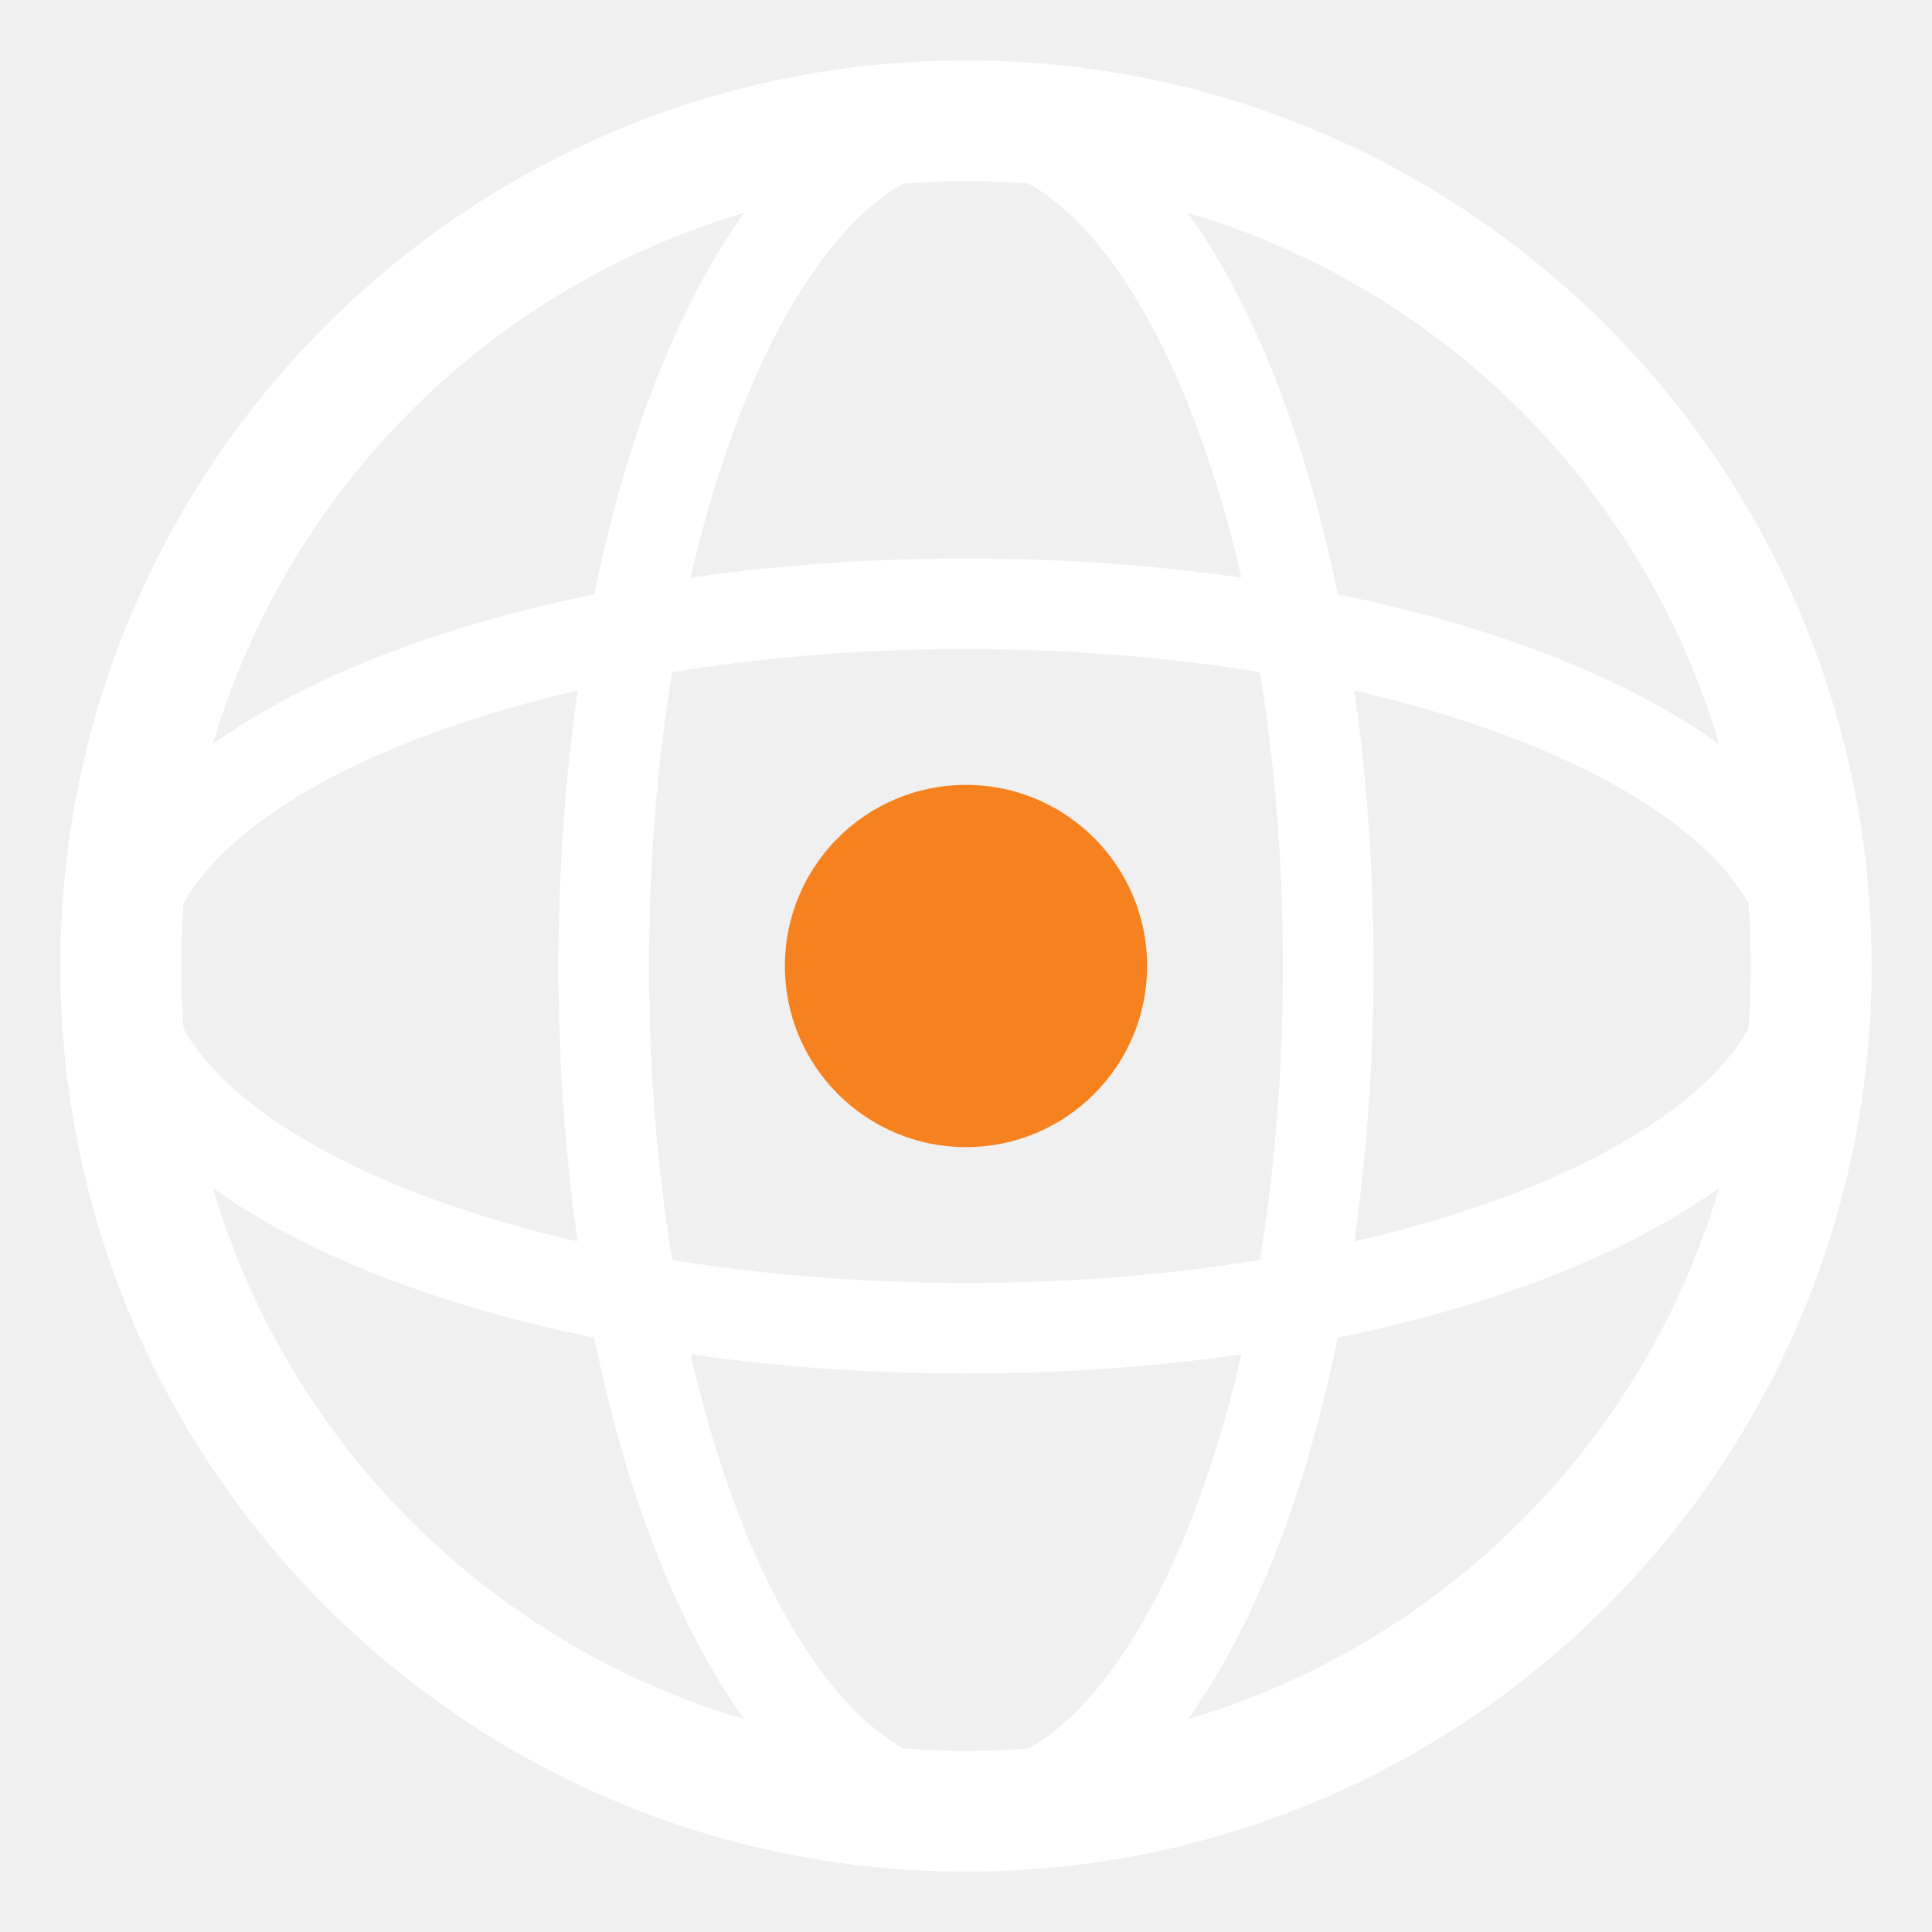
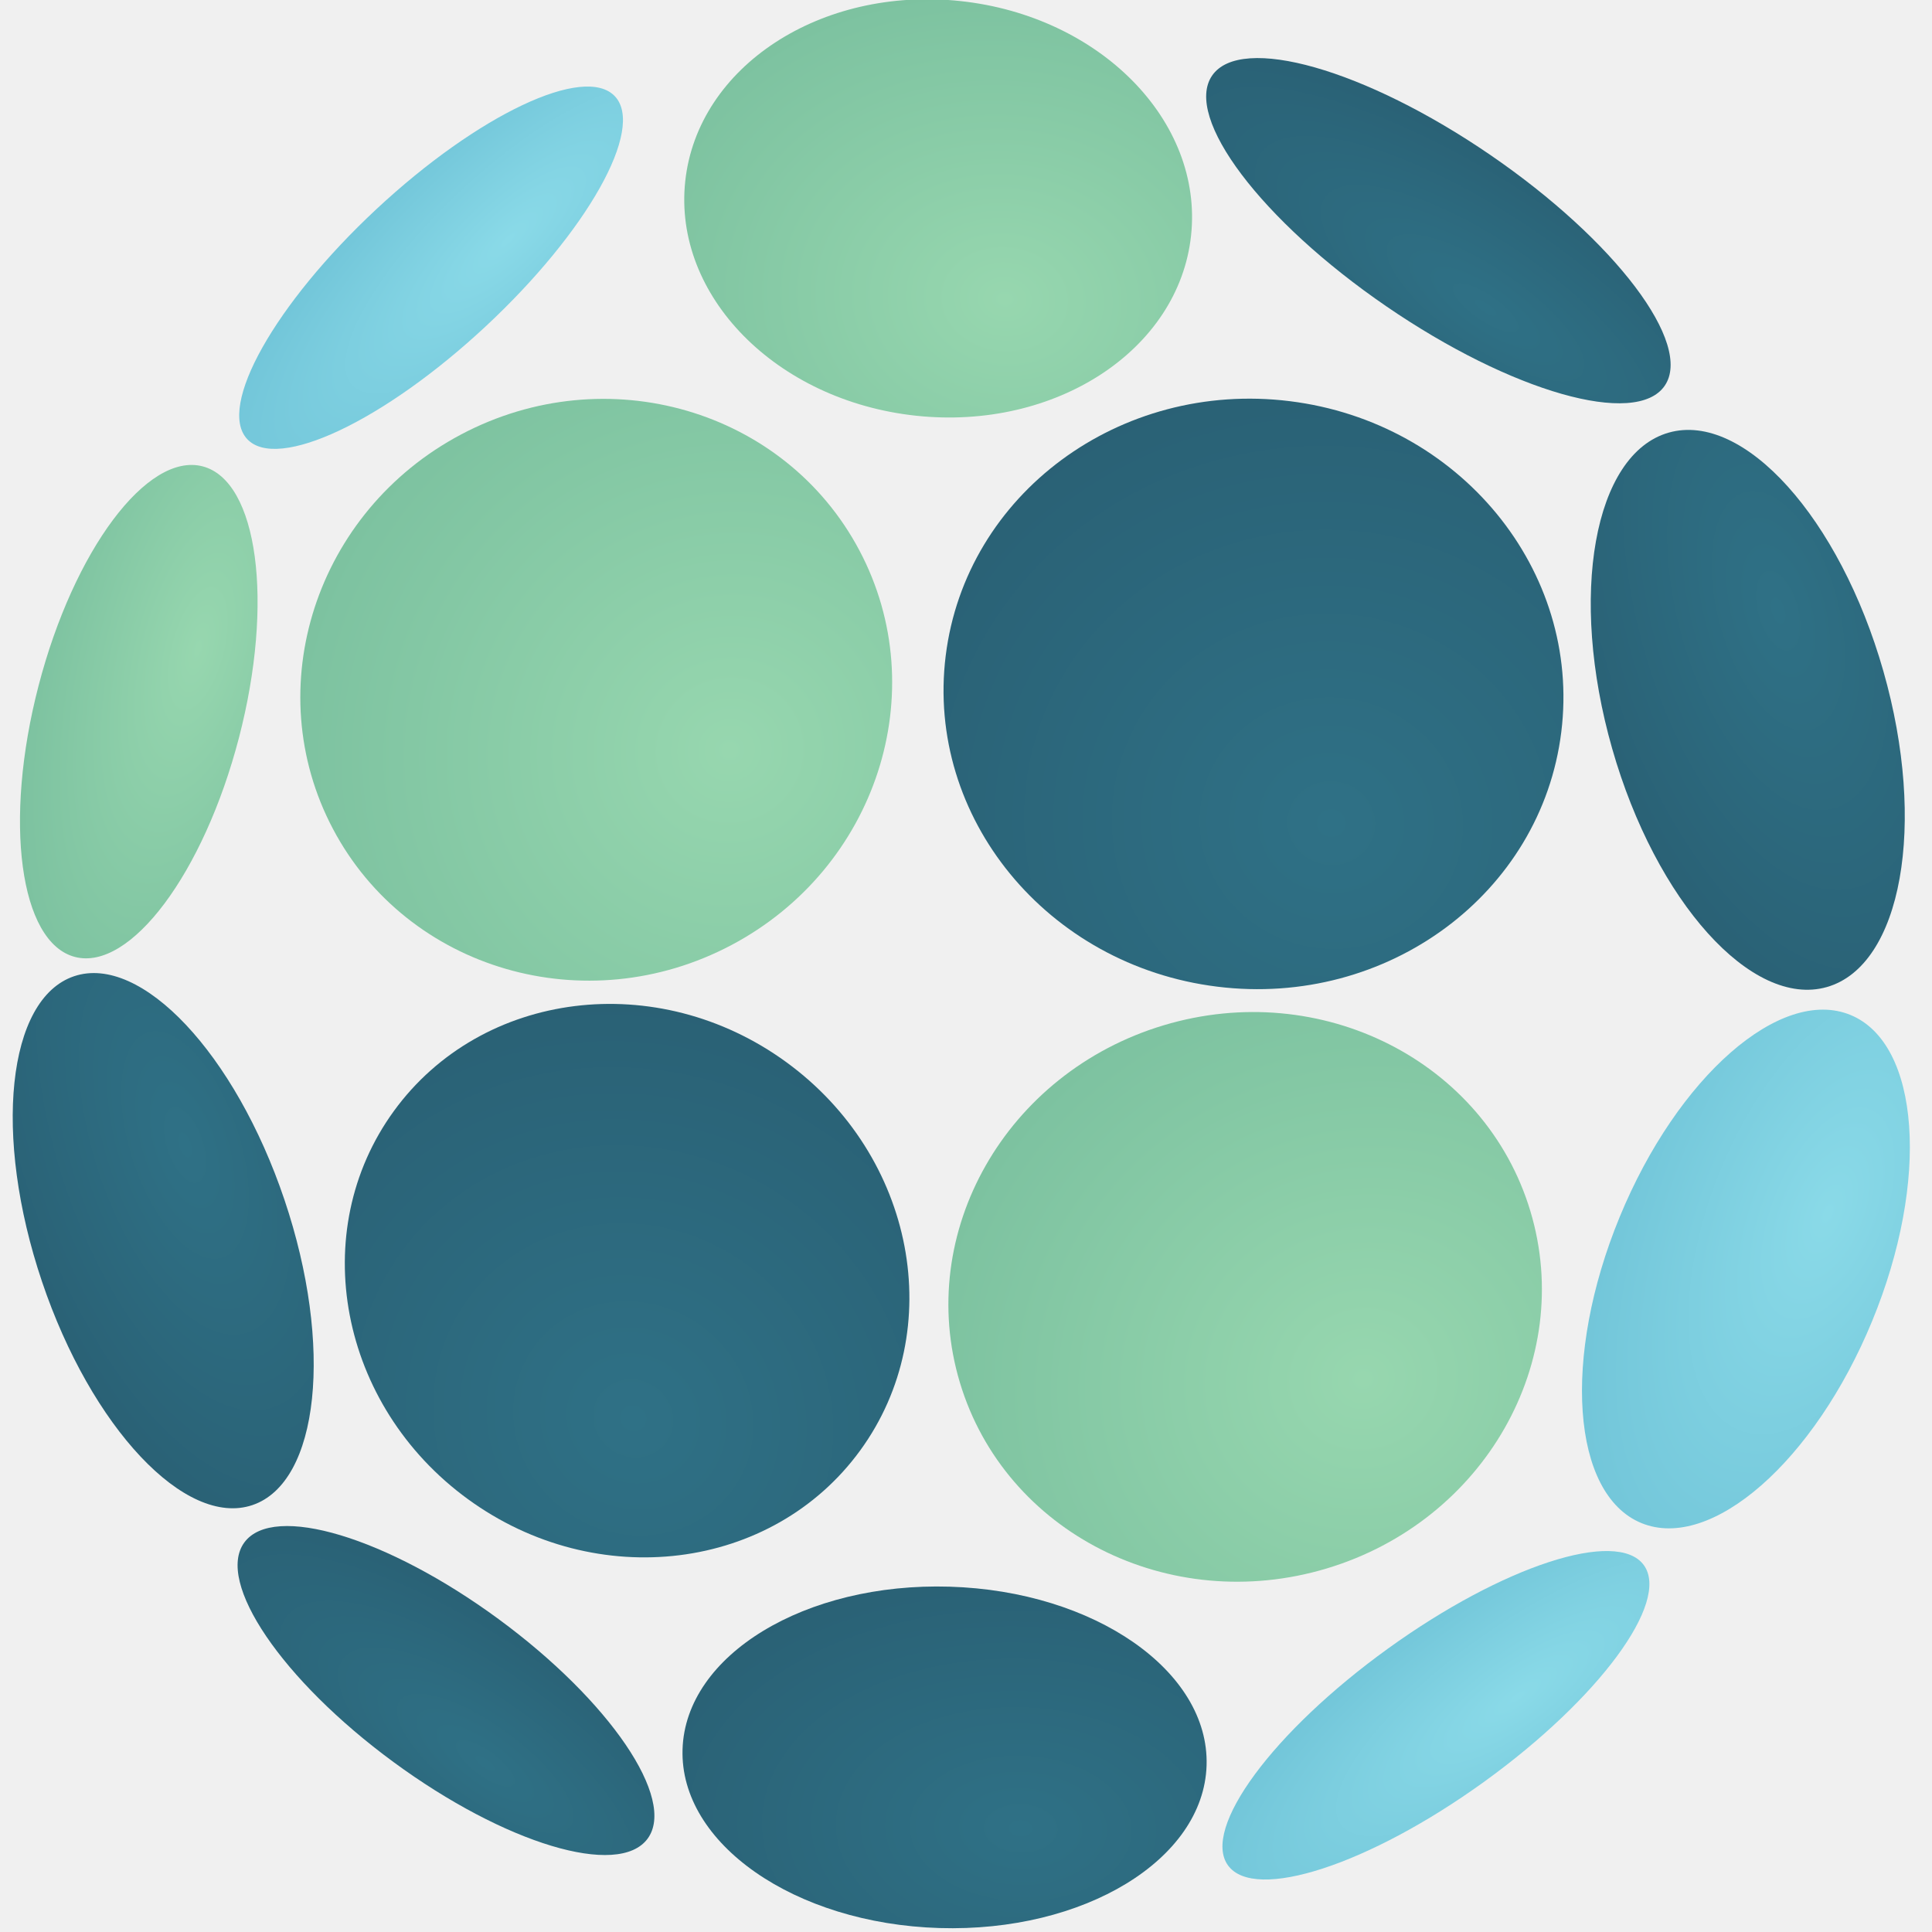
- <svg xmlns="http://www.w3.org/2000/svg" width="32" height="32" viewBox="0 0 32 32" fill="none">
-   <circle cx="16" cy="16" r="14" stroke="#ffffff" stroke-width="2" fill="none" />
-   <ellipse cx="16" cy="16" rx="14" ry="6" stroke="#ffffff" stroke-width="1.5" fill="none" />
-   <ellipse cx="16" cy="16" rx="6" ry="14" stroke="#ffffff" stroke-width="1.5" fill="none" />
-   <circle cx="16" cy="16" r="3" fill="#f6821f" />
+ <svg xmlns="http://www.w3.org/2000/svg" viewBox="-2.5 0 358 358" fill="none">
+   <defs>
+     <radialGradient id="mint" cx="35%" cy="30%" r="85%">
+       <stop offset="0%" stop-color="#97D7AF" />
+       <stop offset="100%" stop-color="#79BF9E" />
+     </radialGradient>
+     <radialGradient id="teal" cx="35%" cy="30%" r="85%">
+       <stop offset="0%" stop-color="#2F7186" />
+       <stop offset="100%" stop-color="#295F73" />
+     </radialGradient>
+     <radialGradient id="cyan" cx="35%" cy="30%" r="85%">
+       <stop offset="0%" stop-color="#8ADAE8" />
+       <stop offset="100%" stop-color="#6FC3D7" />
+     </radialGradient>
+   </defs>
+   <ellipse cx="77.380" cy="49.609" rx="46.576" ry="14.848" transform="rotate(137.019 77.380 49.609)" fill="url(#cyan)" />
+   <ellipse cx="171.340" cy="38.614" rx="47.134" ry="38.637" transform="rotate(-173.872 171.340 38.614)" fill="url(#mint)" />
+   <ellipse cx="264.035" cy="42.746" rx="50.834" ry="17.015" transform="rotate(-145.580 264.035 42.746)" fill="url(#teal)" />
+   <ellipse cx="23.216" cy="131.868" rx="46.967" ry="19.182" transform="rotate(104.586 23.216 131.868)" fill="url(#mint)" />
+   <ellipse cx="107.983" cy="127.815" rx="55.179" ry="53.529" transform="rotate(152.119 107.983 127.815)" fill="url(#mint)" />
+   <ellipse cx="229.772" cy="128.583" rx="57.471" ry="54.661" transform="rotate(-172.936 229.772 128.583)" fill="url(#teal)" />
+   <ellipse cx="321.362" cy="131.533" rx="53.416" ry="26.132" transform="rotate(74.074 321.362 131.533)" fill="url(#teal)" />
+   <ellipse cx="27.744" cy="229.896" rx="51.709" ry="23.708" transform="rotate(71.369 27.744 229.896)" fill="url(#teal)" />
+   <ellipse cx="113.703" cy="237.304" rx="53.437" ry="50.094" transform="rotate(-143.945 113.703 237.304)" fill="url(#teal)" />
+   <ellipse cx="228.225" cy="240.313" rx="55.190" ry="52.544" transform="rotate(163.268 228.225 240.313)" fill="url(#mint)" />
+   <ellipse cx="321.019" cy="235.146" rx="50.906" ry="25.301" transform="rotate(112.371 321.019 235.146)" fill="url(#cyan)" />
+   <ellipse cx="80.142" cy="313.257" rx="46.359" ry="16.438" transform="rotate(-143.701 80.142 313.257)" fill="url(#teal)" />
+   <ellipse cx="172.528" cy="325.639" rx="48.575" ry="31.642" transform="rotate(-178.250 172.528 325.639)" fill="url(#teal)" />
+   <ellipse cx="263.577" cy="317.840" rx="47.520" ry="15.219" transform="rotate(144.179 263.577 317.840)" fill="url(#cyan)" />
</svg>
